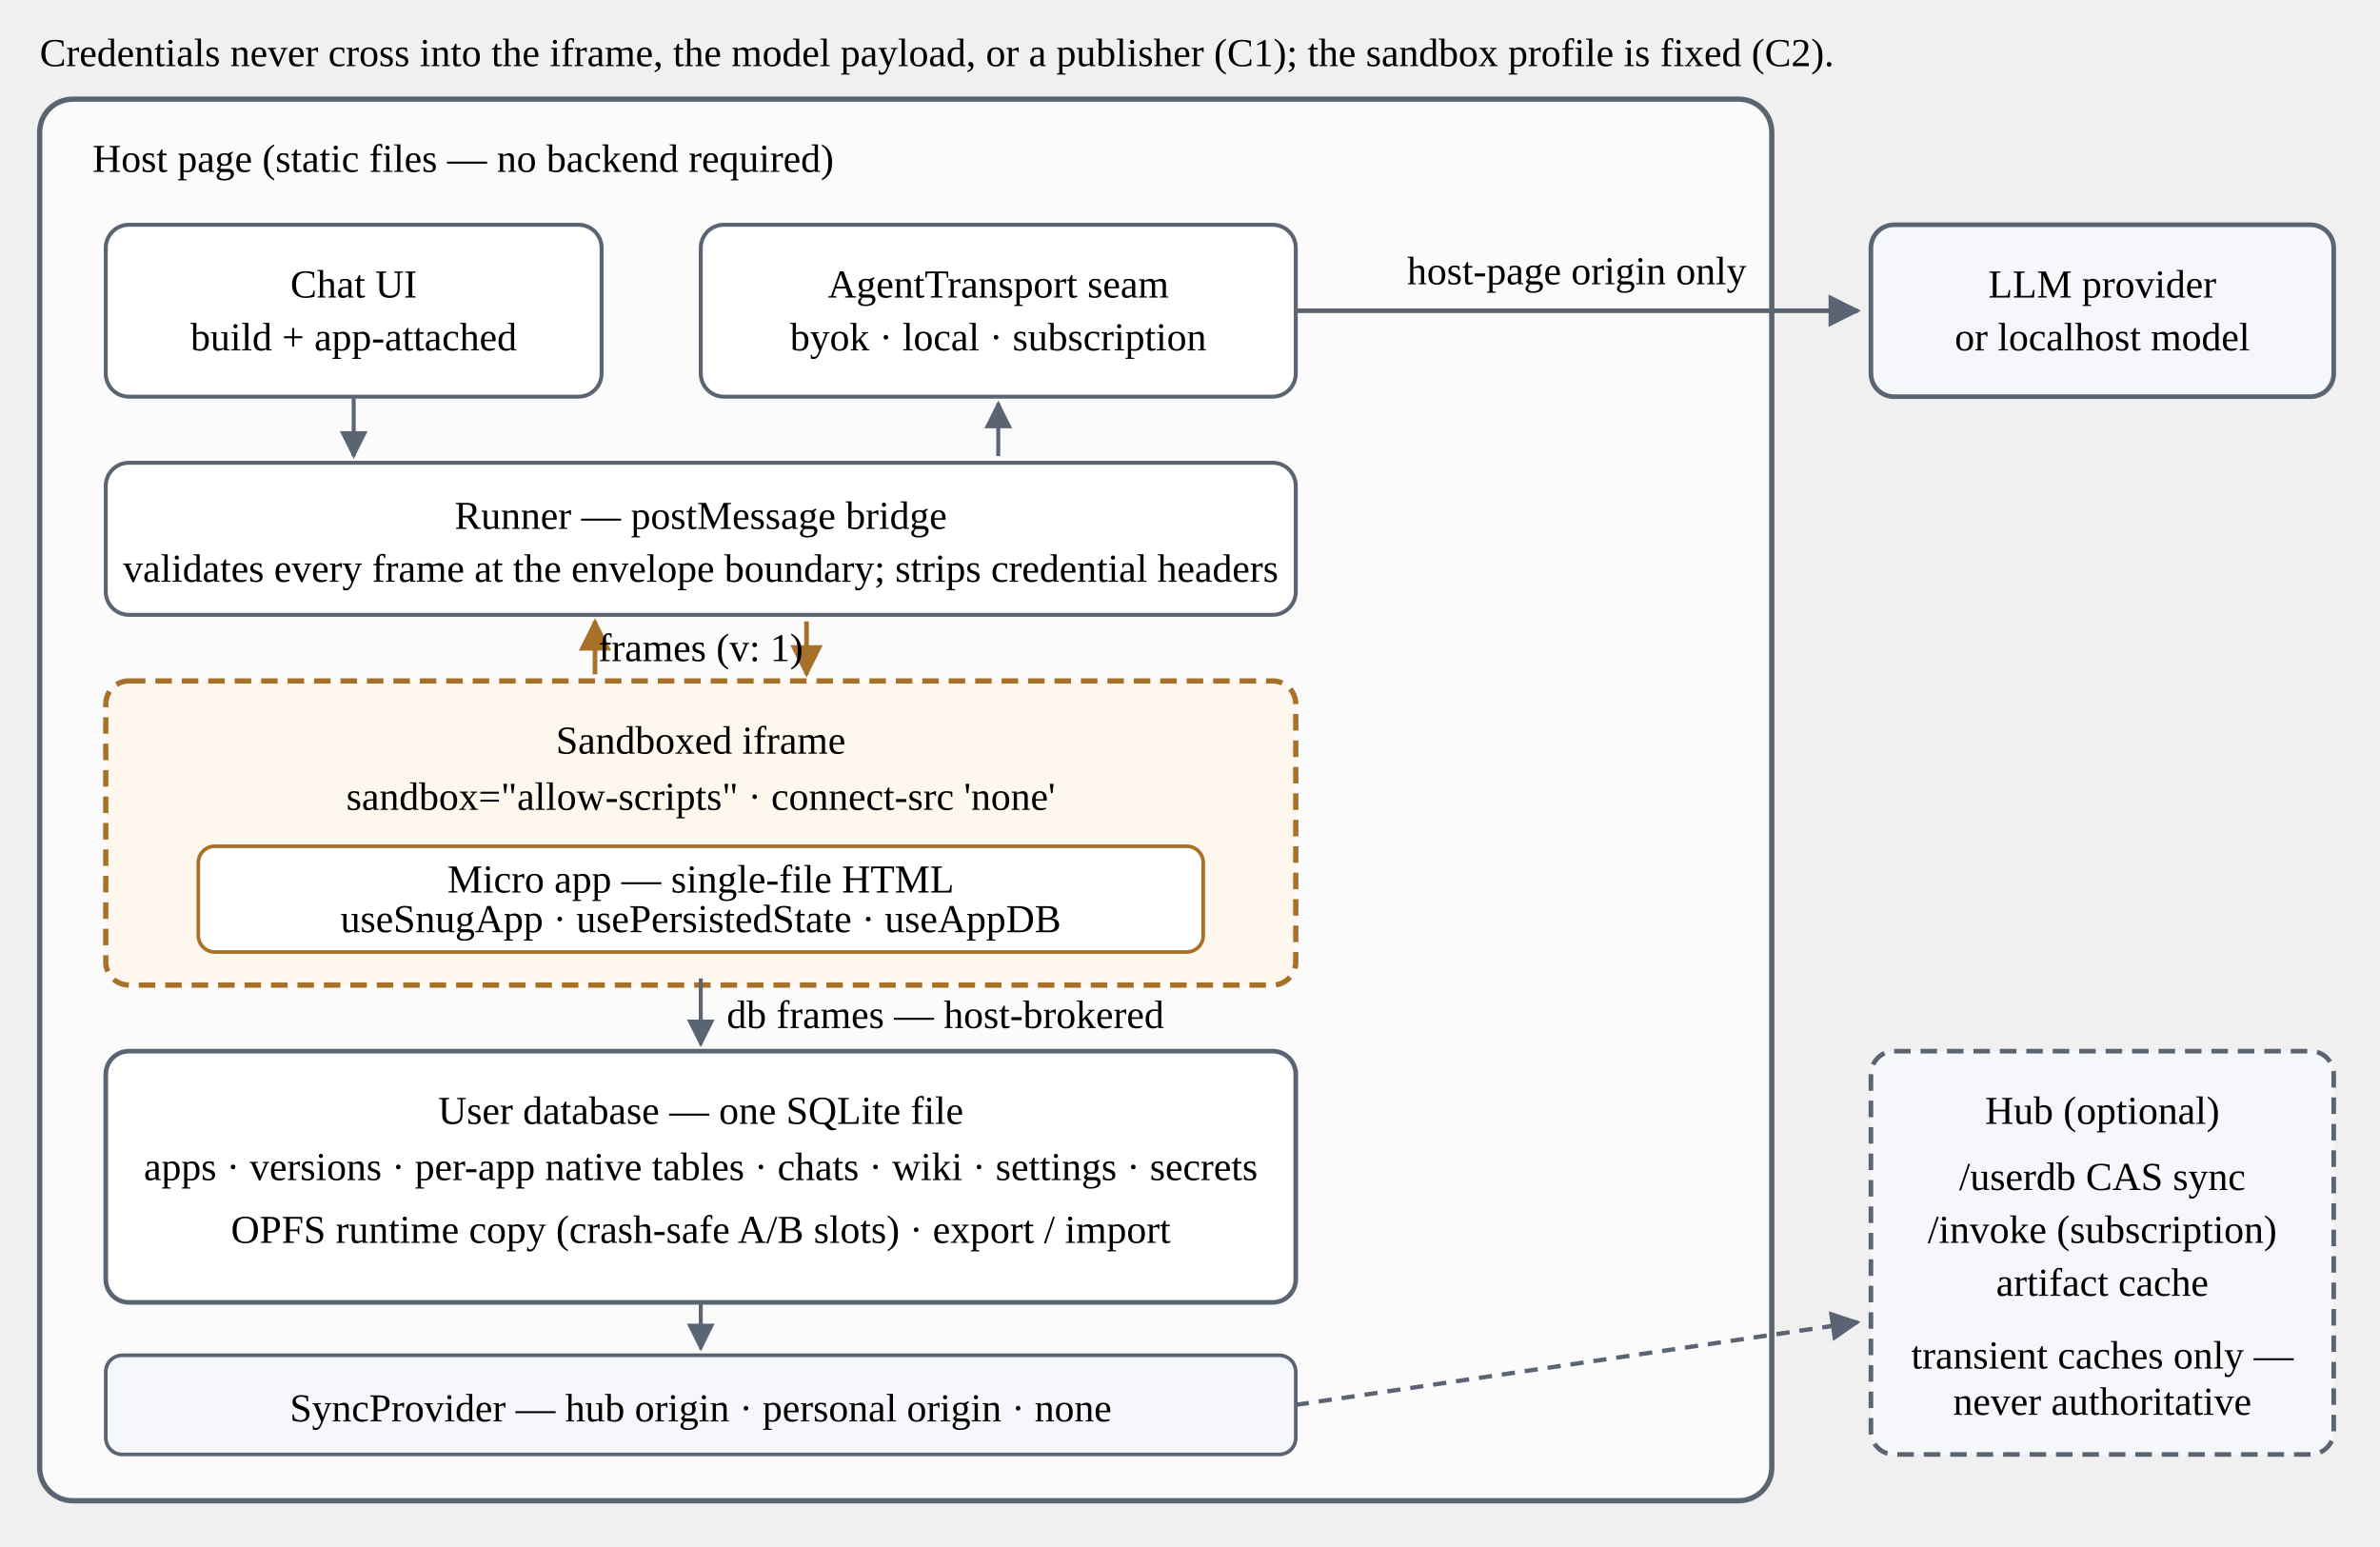
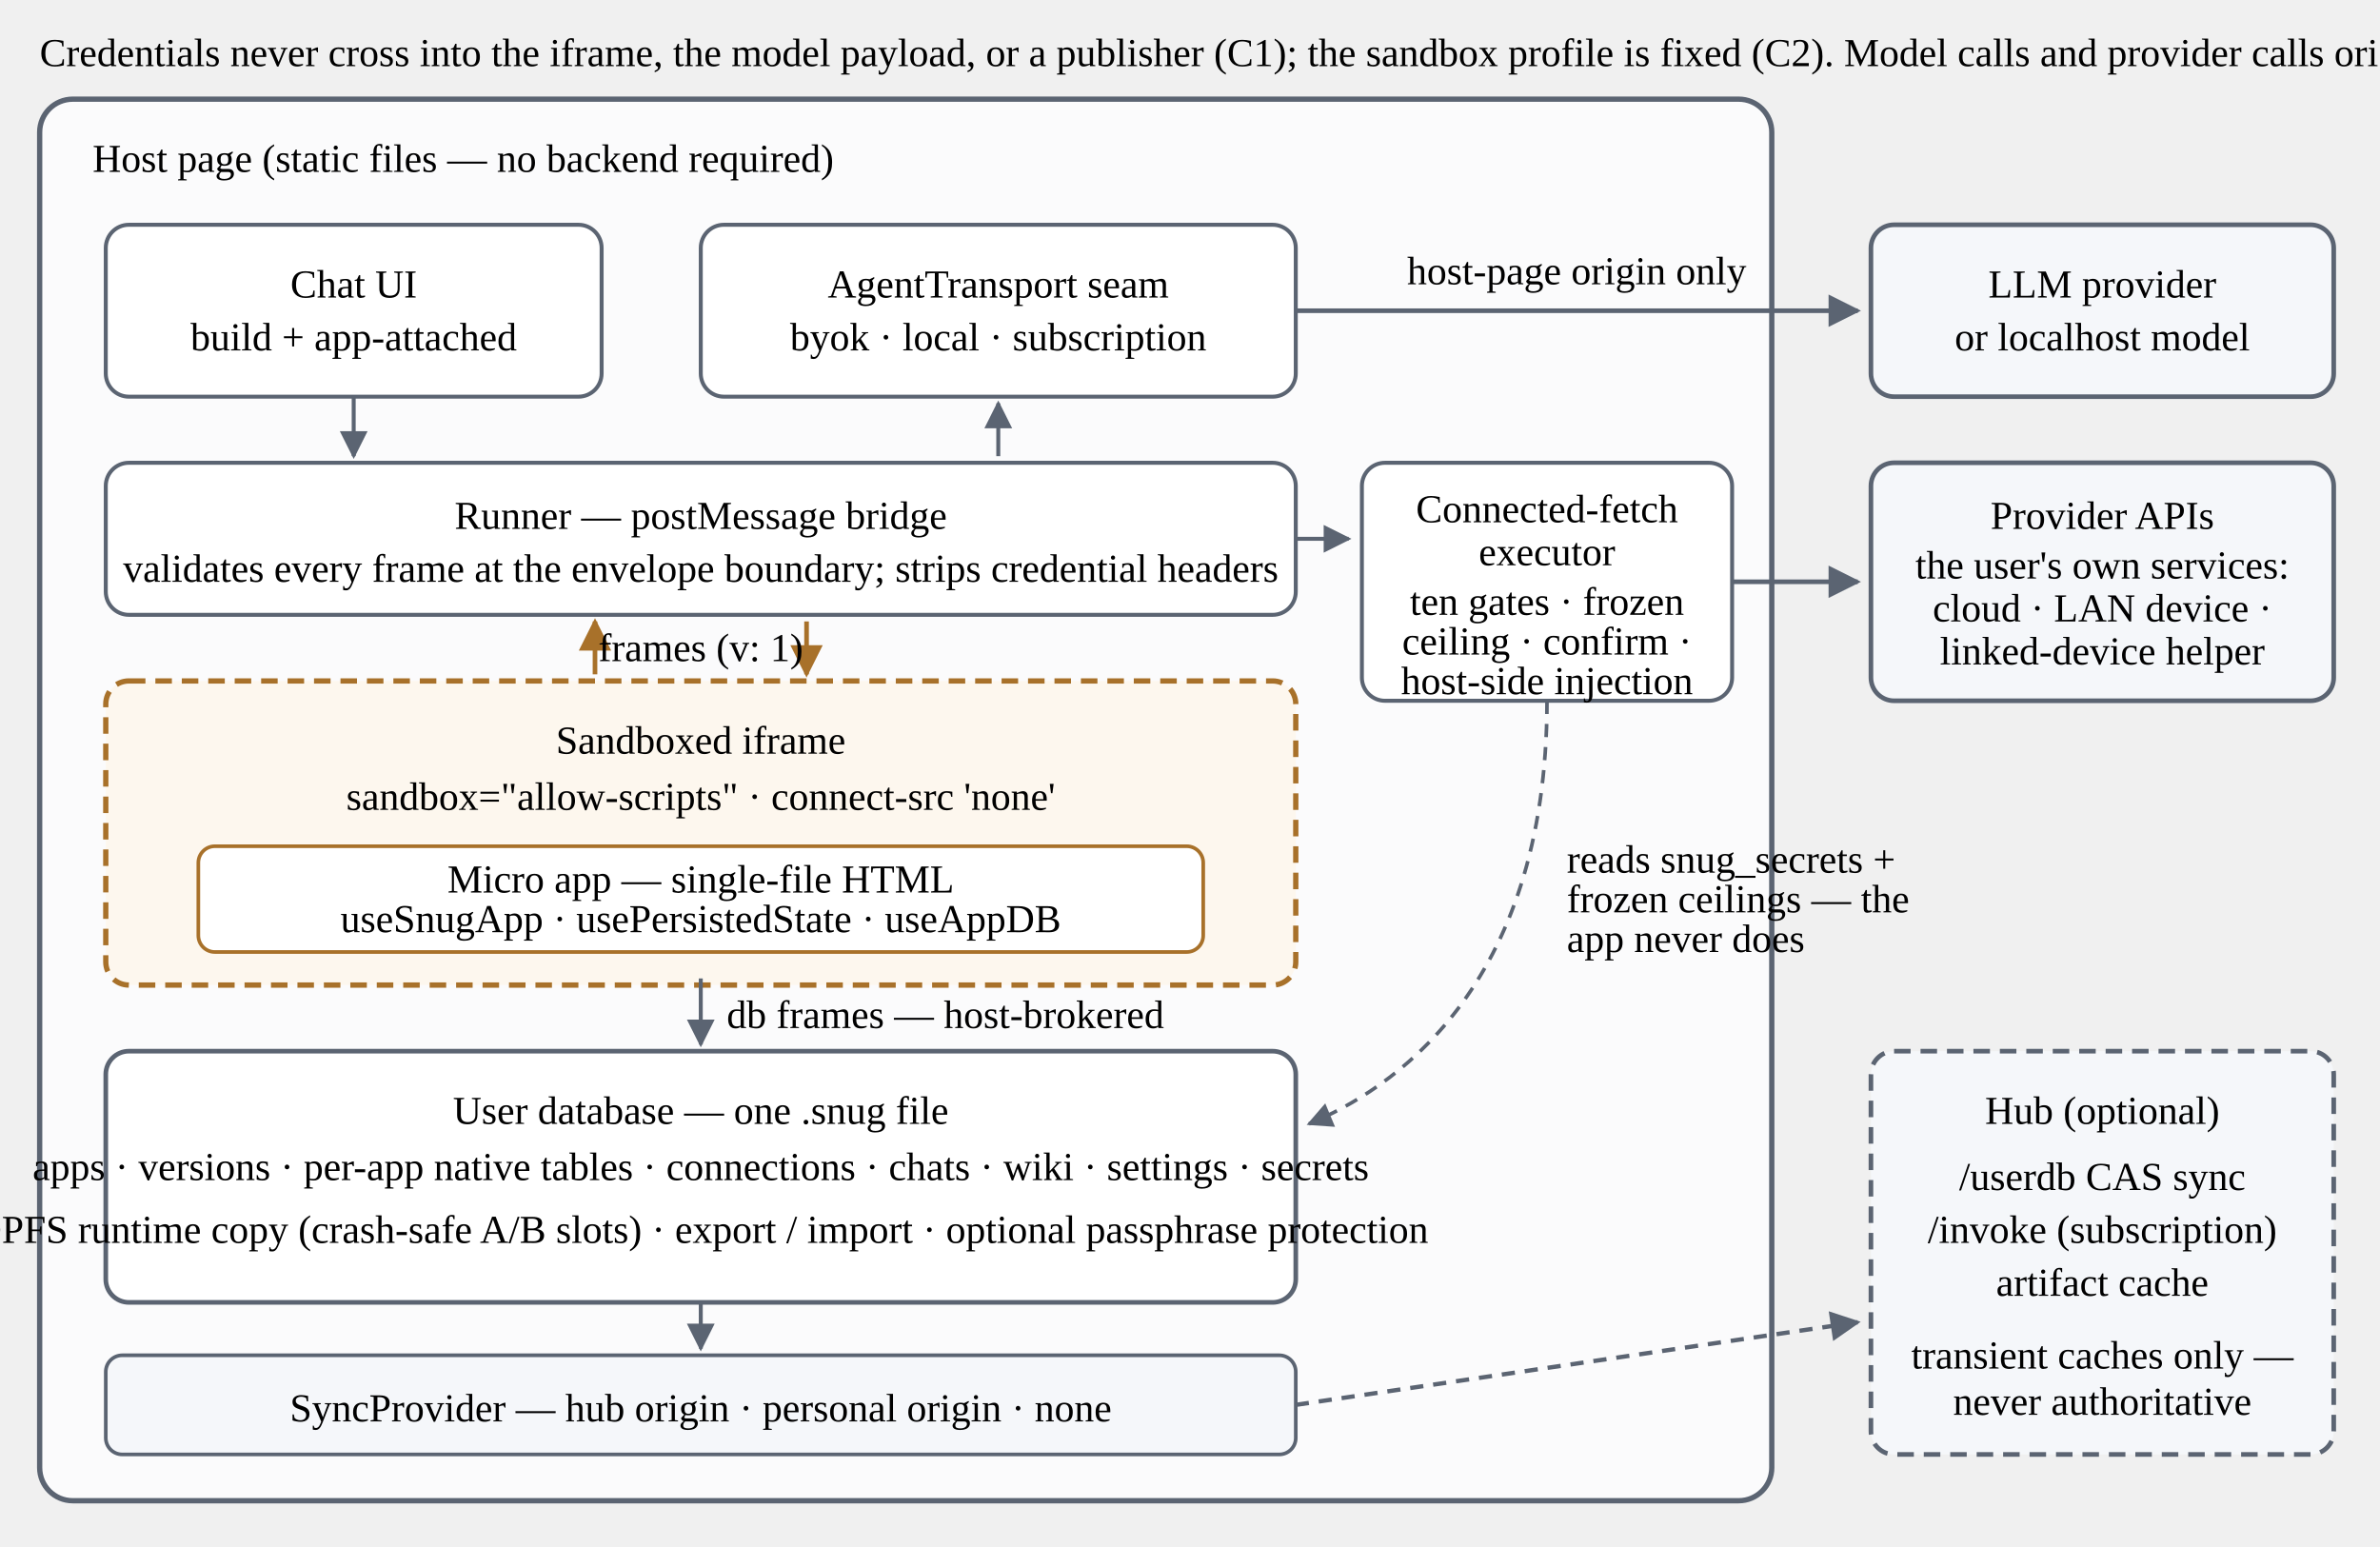
- <svg xmlns="http://www.w3.org/2000/svg" viewBox="0 0 720 468" role="img" aria-label="System architecture: host page, runner, sandboxed app iframe, transport seam, user database and sync origins">
+ <svg xmlns="http://www.w3.org/2000/svg" viewBox="0 0 720 468" role="img" aria-label="System architecture: host page, runner, sandboxed app iframe, connected-fetch executor, user database, sync origins, and the provider networks the host mediates">
  <defs>
    <marker id="f2-arrow" viewBox="0 0 10 10" refX="9" refY="5" markerWidth="7" markerHeight="7" orient="auto-start-reverse">
      <path d="M0 0 L10 5 L0 10 z" fill="#5b6472" />
    </marker>
    <marker id="f2-arrow-amber" viewBox="0 0 10 10" refX="9" refY="5" markerWidth="7" markerHeight="7" orient="auto-start-reverse">
      <path d="M0 0 L10 5 L0 10 z" fill="#a8712a" />
    </marker>
  </defs>
  <rect x="12" y="30" width="524" height="424" rx="10" fill="#fbfbfc" stroke="#5b6472" stroke-width="1.6" />
  <text x="28" y="52" class="f-title">Host page (static files — no backend required)</text>
  <rect x="32" y="68" width="150" height="52" rx="7" fill="#fff" stroke="#5b6472" stroke-width="1.2" />
  <text x="107" y="90" text-anchor="middle" class="f-label">Chat UI</text>
  <text x="107" y="106" text-anchor="middle" class="f-tiny">build + app-attached</text>
  <rect x="212" y="68" width="180" height="52" rx="7" fill="#fff" stroke="#5b6472" stroke-width="1.2" />
  <text x="302" y="90" text-anchor="middle" class="f-label">AgentTransport seam</text>
  <text x="302" y="106" text-anchor="middle" class="f-tiny">byok · local · subscription</text>
  <rect x="566" y="68" width="140" height="52" rx="7" fill="#f5f7fa" stroke="#5b6472" stroke-width="1.4" />
  <text x="636" y="90" text-anchor="middle" class="f-label">LLM provider</text>
  <text x="636" y="106" text-anchor="middle" class="f-tiny">or localhost model</text>
  <path d="M392 94 L562 94" fill="none" stroke="#5b6472" stroke-width="1.4" marker-end="url(#f2-arrow)" />
  <text x="477" y="86" text-anchor="middle" class="f-edge">host-page origin only</text>
  <rect x="32" y="140" width="360" height="46" rx="7" fill="#fff" stroke="#5b6472" stroke-width="1.2" />
  <text x="212" y="160" text-anchor="middle" class="f-label">Runner — postMessage bridge</text>
  <text x="212" y="176" text-anchor="middle" class="f-tiny">validates every frame at the envelope boundary; strips credential headers</text>
  <path d="M107 120 L107 138" fill="none" stroke="#5b6472" stroke-width="1.2" marker-end="url(#f2-arrow)" />
  <path d="M302 138 L302 122" fill="none" stroke="#5b6472" stroke-width="1.2" marker-end="url(#f2-arrow)" />
+   <rect x="412" y="140" width="112" height="72" rx="7" fill="#fff" stroke="#5b6472" stroke-width="1.2" />
+   <text x="468" y="158" text-anchor="middle" class="f-label">Connected-fetch</text>
+   <text x="468" y="171" text-anchor="middle" class="f-label">executor</text>
+   <text x="468" y="186" text-anchor="middle" class="f-tiny">ten gates · frozen</text>
+   <text x="468" y="198" text-anchor="middle" class="f-tiny">ceiling · confirm ·</text>
+   <text x="468" y="210" text-anchor="middle" class="f-tiny">host-side injection</text>
+   <path d="M392 163 L408 163" fill="none" stroke="#5b6472" stroke-width="1.2" marker-end="url(#f2-arrow)" />
+   <text x="400" y="155" text-anchor="middle" class="f-edge"> </text>
+   <rect x="566" y="140" width="140" height="72" rx="7" fill="#f5f7fa" stroke="#5b6472" stroke-width="1.4" />
+   <text x="636" y="160" text-anchor="middle" class="f-label">Provider APIs</text>
+   <text x="636" y="175" text-anchor="middle" class="f-tiny">the user's own services:</text>
+   <text x="636" y="188" text-anchor="middle" class="f-tiny">cloud · LAN device ·</text>
+   <text x="636" y="201" text-anchor="middle" class="f-tiny">linked-device helper</text>
+   <path d="M524 176 L562 176" fill="none" stroke="#5b6472" stroke-width="1.4" marker-end="url(#f2-arrow)" />
+   <text x="543" y="168" text-anchor="middle" class="f-edge"> </text>
  <rect x="32" y="206" width="360" height="92" rx="7" fill="#fdf7ee" stroke="#a8712a" stroke-width="1.6" stroke-dasharray="5 3" />
  <text x="212" y="228" text-anchor="middle" class="f-title">Sandboxed iframe</text>
  <text x="212" y="245" text-anchor="middle" class="f-mono-sm">sandbox="allow-scripts" · connect-src 'none'</text>
  <rect x="60" y="256" width="304" height="32" rx="5" fill="#fff" stroke="#a8712a" stroke-width="1.1" />
  <text x="212" y="270" text-anchor="middle" class="f-label">Micro app — single-file HTML</text>
  <text x="212" y="282" text-anchor="middle" class="f-tiny">useSnugApp · usePersistedState · useAppDB</text>
  <path d="M180 204 L180 188" fill="none" stroke="#a8712a" stroke-width="1.4" marker-end="url(#f2-arrow-amber)" />
  <path d="M244 188 L244 204" fill="none" stroke="#a8712a" stroke-width="1.4" marker-end="url(#f2-arrow-amber)" />
  <text x="212" y="200" text-anchor="middle" class="f-edge-alt">frames (v: 1)</text>
  <rect x="32" y="318" width="360" height="76" rx="7" fill="#fff" stroke="#5b6472" stroke-width="1.4" />
-   <text x="212" y="340" text-anchor="middle" class="f-title">User database — one SQLite file</text>
-   <text x="212" y="357" text-anchor="middle" class="f-tiny">apps · versions · per-app native tables · chats · wiki · settings · secrets</text>
-   <text x="212" y="376" text-anchor="middle" class="f-tiny">OPFS runtime copy (crash-safe A/B slots) · export / import</text>
+   <text x="212" y="340" text-anchor="middle" class="f-title">User database — one .snug file</text>
+   <text x="212" y="357" text-anchor="middle" class="f-tiny">apps · versions · per-app native tables · connections · chats · wiki · settings · secrets</text>
+   <text x="212" y="376" text-anchor="middle" class="f-tiny">OPFS runtime copy (crash-safe A/B slots) · export / import · optional passphrase protection</text>
  <path d="M212 296 L212 316" fill="none" stroke="#5b6472" stroke-width="1.2" marker-end="url(#f2-arrow)" />
  <text x="286" y="311" text-anchor="middle" class="f-edge">db frames — host-brokered</text>
+   <path d="M468 212 C 468 300, 420 330, 396 340" fill="none" stroke="#5b6472" stroke-width="1.1" stroke-dasharray="4 3" marker-end="url(#f2-arrow)" />
+   <text x="474" y="264" class="f-tiny">reads snug_secrets +</text>
+   <text x="474" y="276" class="f-tiny">frozen ceilings — the</text>
+   <text x="474" y="288" class="f-tiny">app never does</text>
  <rect x="32" y="410" width="360" height="30" rx="5" fill="#f5f7fa" stroke="#5b6472" stroke-width="1.1" />
  <text x="212" y="430" text-anchor="middle" class="f-label">SyncProvider — hub origin · personal origin · none</text>
  <path d="M212 394 L212 408" fill="none" stroke="#5b6472" stroke-width="1.2" marker-end="url(#f2-arrow)" />
  <rect x="566" y="318" width="140" height="122" rx="7" fill="#f5f7fa" stroke="#5b6472" stroke-width="1.4" stroke-dasharray="5 3" />
  <text x="636" y="340" text-anchor="middle" class="f-label">Hub (optional)</text>
  <text x="636" y="360" text-anchor="middle" class="f-tiny">/userdb CAS sync</text>
  <text x="636" y="376" text-anchor="middle" class="f-tiny">/invoke (subscription)</text>
  <text x="636" y="392" text-anchor="middle" class="f-tiny">artifact cache</text>
  <text x="636" y="414" text-anchor="middle" class="f-tiny">transient caches only —</text>
  <text x="636" y="428" text-anchor="middle" class="f-tiny">never authoritative</text>
  <path d="M392 425 L562 400" fill="none" stroke="#5b6472" stroke-width="1.3" stroke-dasharray="4 3" marker-end="url(#f2-arrow)" />
-   <text x="12" y="20" class="f-note">Credentials never cross into the iframe, the model payload, or a publisher (C1); the sandbox profile is fixed (C2).</text>
+   <text x="12" y="20" class="f-note">Credentials never cross into the iframe, the model payload, or a publisher (C1); the sandbox profile is fixed (C2). Model calls and provider calls originate from the host page only.</text>
</svg>
